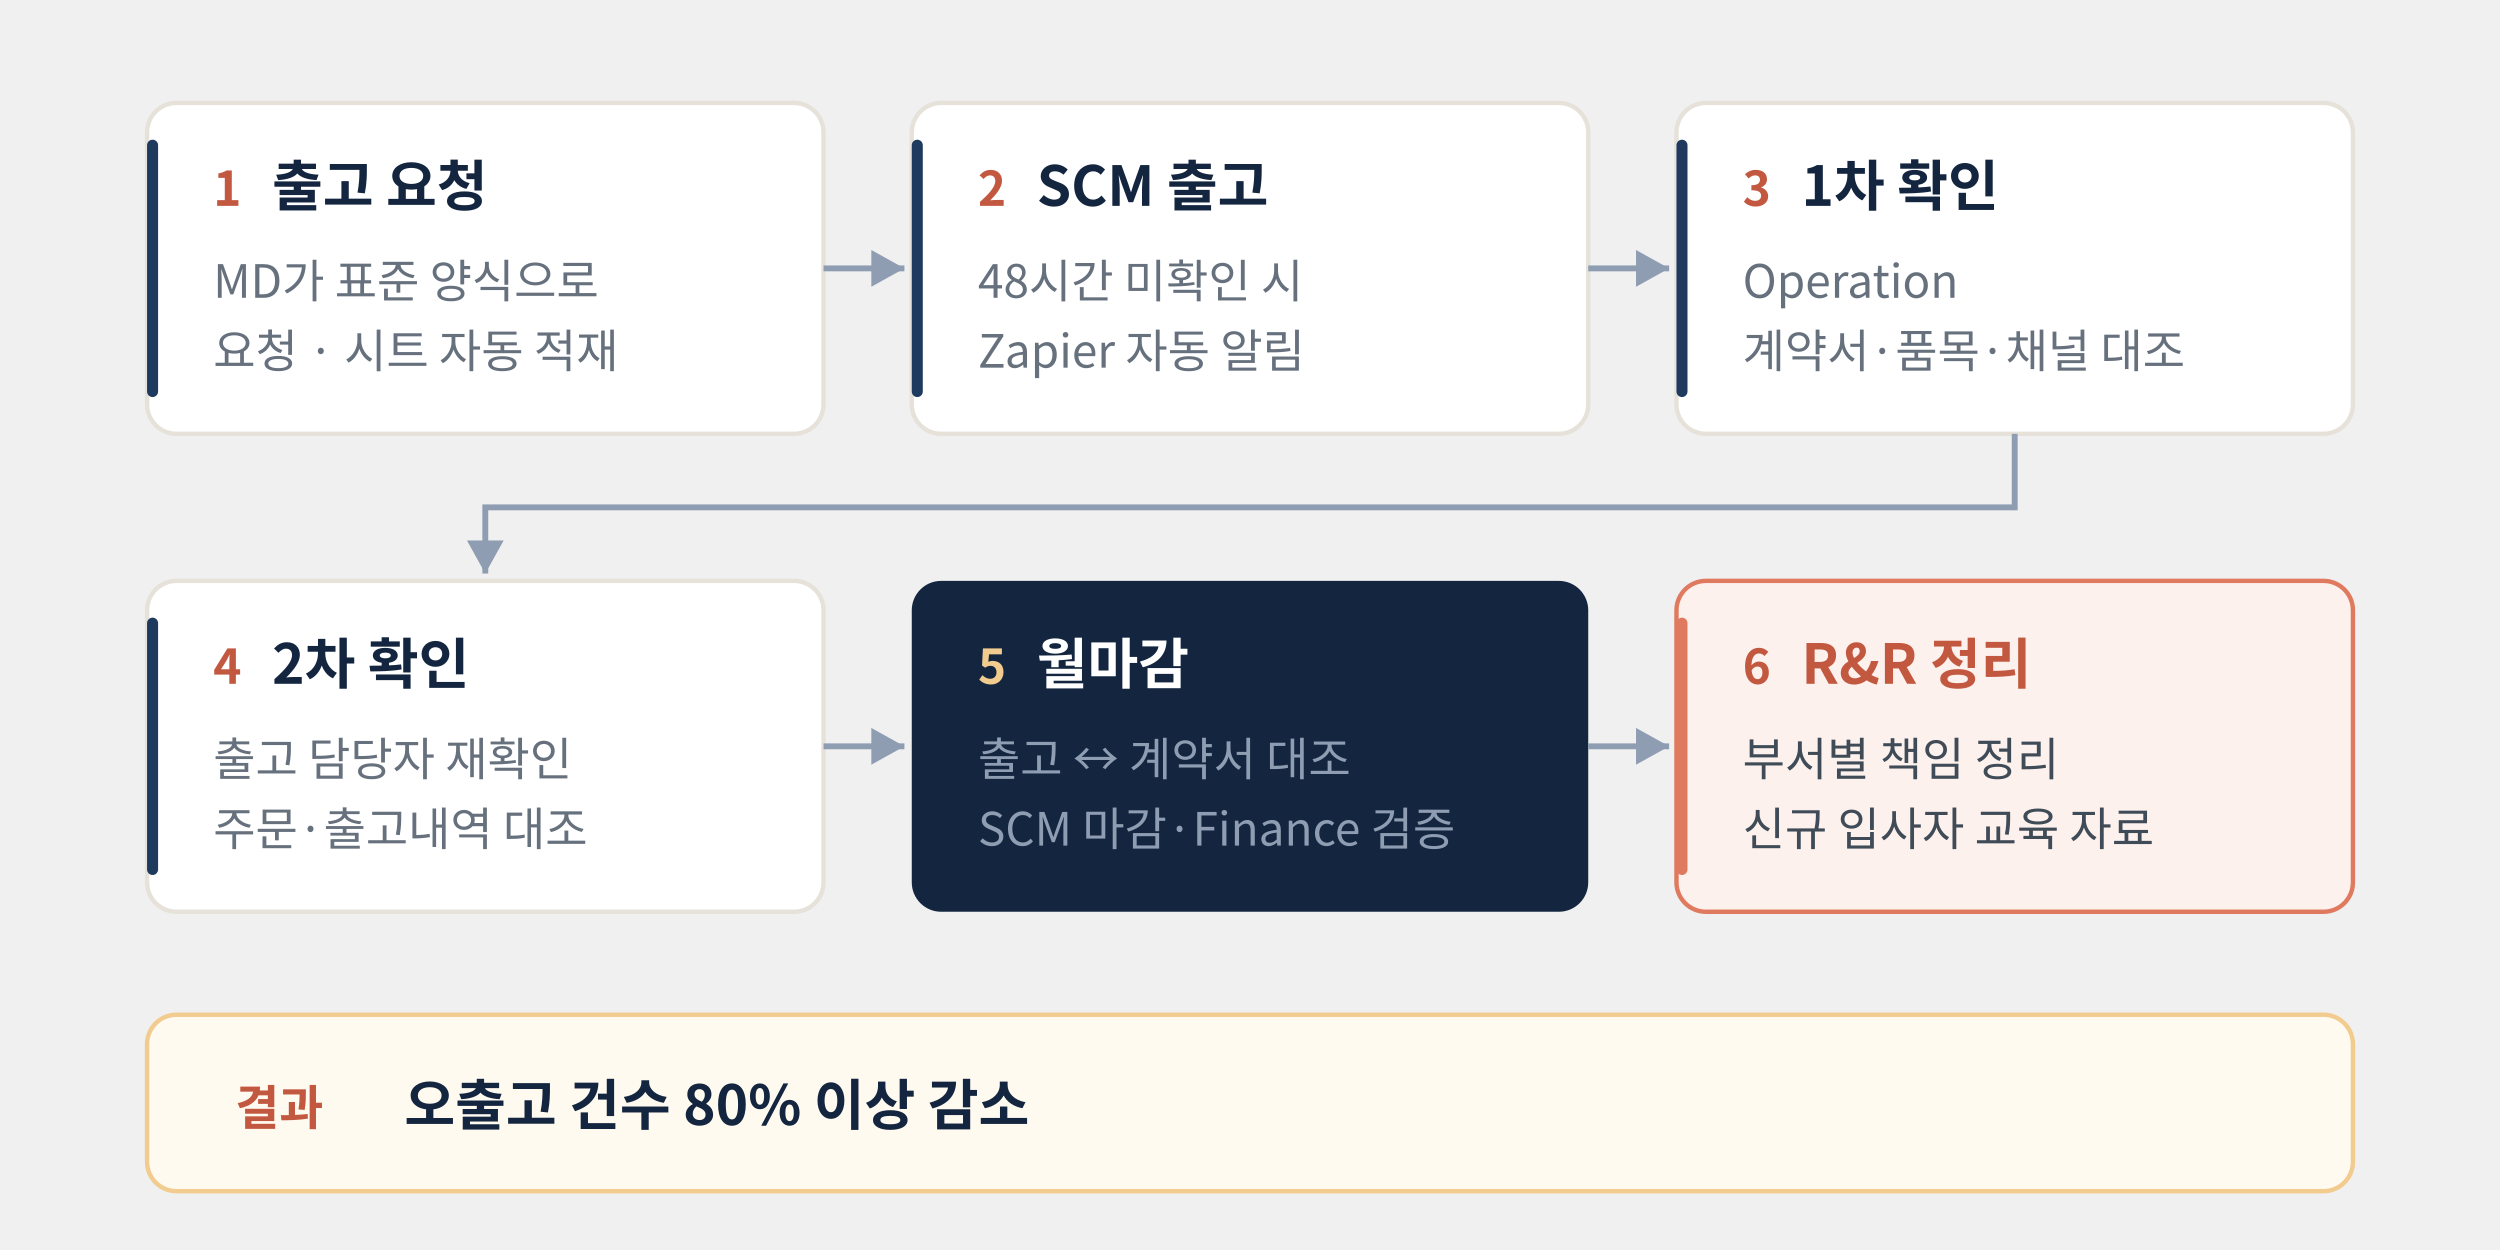
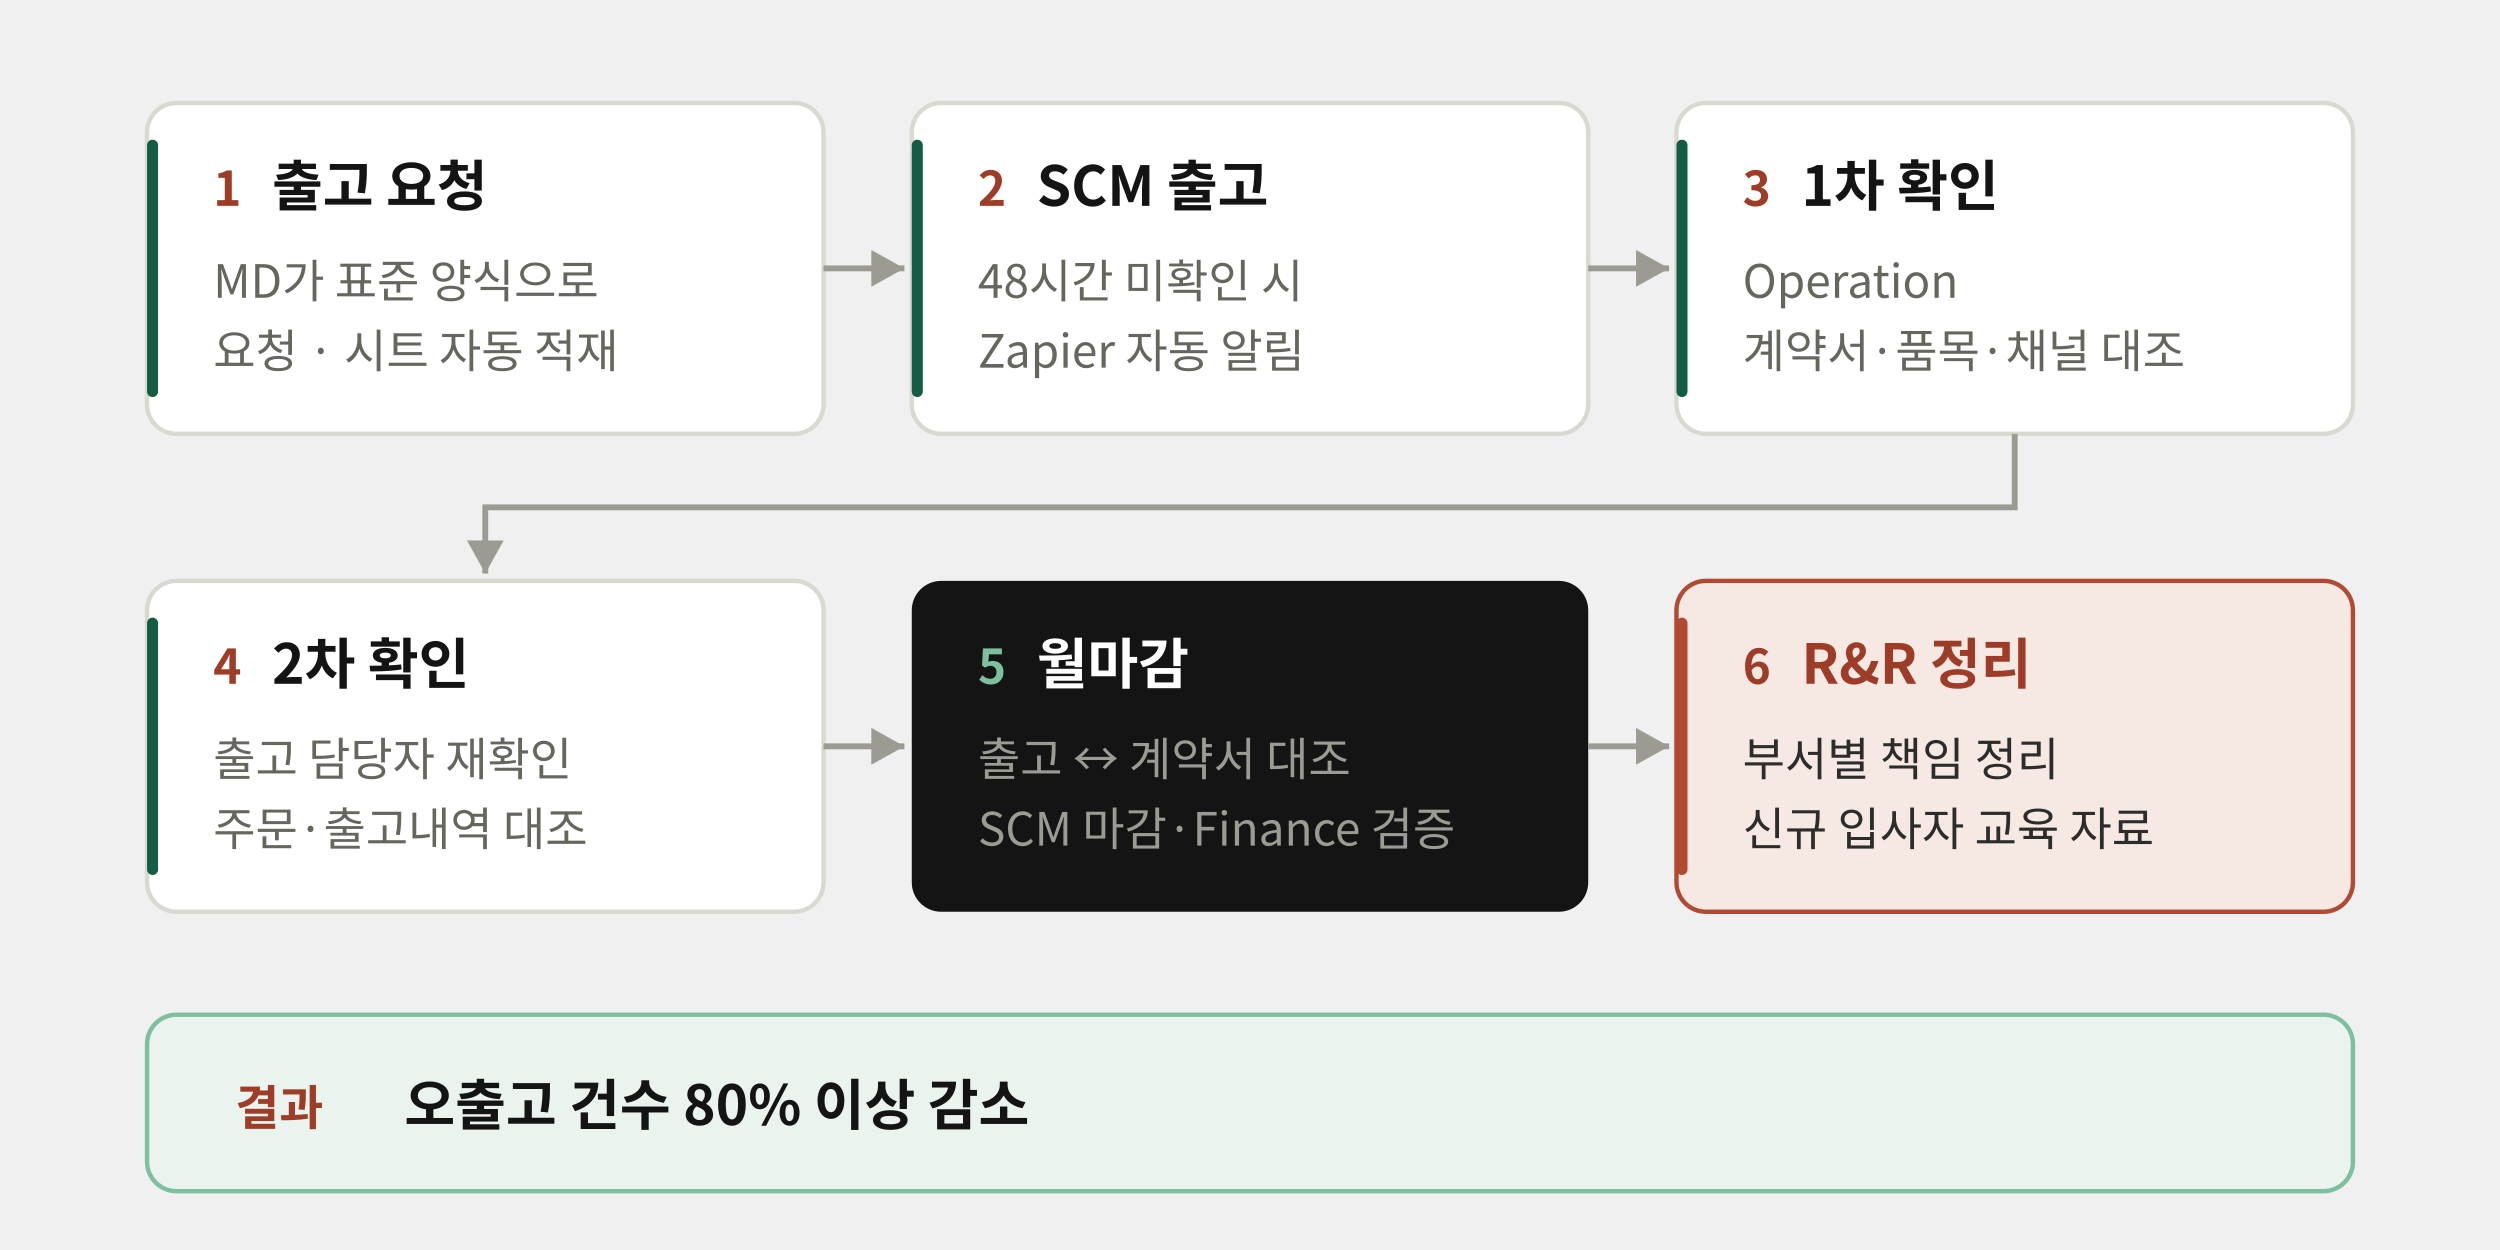
<svg xmlns="http://www.w3.org/2000/svg" viewBox="0 0 680 340" font-family="'Pretendard Variable',Pretendard,-apple-system,'Noto Sans CJK KR','Noto Sans KR',sans-serif" role="img" aria-label="출고·계약 데이터 정합성 관리 핵심 6단계: 출고 요청, SCM 출고, 1차 확인, 2차 확인, 월마감 크로스체크, 부서별 R&amp;R">
-   <rect x="40" y="28" width="184" height="90" rx="8" fill="#ffffff" stroke="#e6e2da" stroke-width="1.2" />
-   <rect x="40" y="38" width="3" height="70" rx="1.5" fill="#1e3a5f" />
-   <text x="58" y="56" font-size="13" font-weight="800" fill="#c2583f">1</text>
-   <text x="74" y="56" font-size="15" font-weight="700" fill="#13253f">출고 요청</text>
-   <text x="58" y="81" font-size="12.5" font-weight="500" fill="#66717d">MD가 표준 양식으로</text>
-   <text x="58" y="100" font-size="12.5" font-weight="500" fill="#66717d">요청 · 시트 자동 적재</text>
-   <path d="M224,73 L246,73" fill="none" stroke="#8e9db2" stroke-width="1.6" />
-   <polygon points="237,68 237,78 246,73" fill="#8e9db2" />
-   <rect x="248" y="28" width="184" height="90" rx="8" fill="#ffffff" stroke="#e6e2da" stroke-width="1.2" />
-   <rect x="248" y="38" width="3" height="70" rx="1.5" fill="#1e3a5f" />
-   <text x="266" y="56" font-size="13" font-weight="800" fill="#c2583f">2</text>
-   <text x="282" y="56" font-size="15" font-weight="700" fill="#13253f">SCM 출고</text>
-   <text x="266" y="81" font-size="12.5" font-weight="500" fill="#66717d">48시간 미확인 시</text>
-   <text x="266" y="100" font-size="12.5" font-weight="500" fill="#66717d">Zapier 자동 알림</text>
-   <path d="M432,73 L454,73" fill="none" stroke="#8e9db2" stroke-width="1.6" />
-   <polygon points="445,68 445,78 454,73" fill="#8e9db2" />
-   <rect x="456" y="28" width="184" height="90" rx="8" fill="#ffffff" stroke="#e6e2da" stroke-width="1.2" />
-   <rect x="456" y="38" width="3" height="70" rx="1.5" fill="#1e3a5f" />
-   <text x="474" y="56" font-size="13" font-weight="800" fill="#c2583f">3</text>
-   <text x="490" y="56" font-size="15" font-weight="700" fill="#13253f">1차 확인</text>
-   <text x="474" y="81" font-size="12.5" font-weight="500" fill="#66717d">Operation</text>
-   <text x="474" y="100" font-size="12.5" font-weight="500" fill="#66717d">계약서·품목·채널 대조</text>
-   <path d="M548,118 L548,138 L132,138 L132,156" fill="none" stroke="#8e9db2" stroke-width="1.6" />
-   <polygon points="127,147 137,147 132,156" fill="#8e9db2" />
-   <rect x="40" y="158" width="184" height="90" rx="8" fill="#ffffff" stroke="#e6e2da" stroke-width="1.2" />
-   <rect x="40" y="168" width="3" height="70" rx="1.5" fill="#1e3a5f" />
-   <text x="58" y="186" font-size="13" font-weight="800" fill="#c2583f">4</text>
-   <text x="74" y="186" font-size="15" font-weight="700" fill="#13253f">2차 확인</text>
-   <text x="58" y="211" font-size="12.5" font-weight="500" fill="#66717d">출고 담당자 재확인</text>
-   <text x="58" y="230" font-size="12.5" font-weight="500" fill="#66717d">주문·출고내역 대조</text>
-   <path d="M224,203 L246,203" fill="none" stroke="#8e9db2" stroke-width="1.6" />
-   <polygon points="237,198 237,208 246,203" fill="#8e9db2" />
-   <rect x="248" y="158" width="184" height="90" rx="8" fill="#13253f" />
-   <text x="266" y="186" font-size="13" font-weight="800" fill="#f2cc8f">5</text>
+   <rect x="40" y="28" width="184" height="90" rx="8" fill="#ffffff" stroke="#d9d9d2" stroke-width="1.2" />
+   <rect x="40" y="38" width="3" height="70" rx="1.5" fill="#145c43" />
+   <text x="58" y="56" font-size="13" font-weight="800" fill="#9e3d27">1</text>
+   <text x="74" y="56" font-size="15" font-weight="700" fill="#141414">출고 요청</text>
+   <text x="58" y="81" font-size="12.5" font-weight="500" fill="#66665f">MD가 표준 양식으로</text>
+   <text x="58" y="100" font-size="12.5" font-weight="500" fill="#66665f">요청 · 시트 자동 적재</text>
+   <path d="M224,73 L246,73" fill="none" stroke="#9b9b93" stroke-width="1.6" />
+   <polygon points="237,68 237,78 246,73" fill="#9b9b93" />
+   <rect x="248" y="28" width="184" height="90" rx="8" fill="#ffffff" stroke="#d9d9d2" stroke-width="1.2" />
+   <rect x="248" y="38" width="3" height="70" rx="1.5" fill="#145c43" />
+   <text x="266" y="56" font-size="13" font-weight="800" fill="#9e3d27">2</text>
+   <text x="282" y="56" font-size="15" font-weight="700" fill="#141414">SCM 출고</text>
+   <text x="266" y="81" font-size="12.5" font-weight="500" fill="#66665f">48시간 미확인 시</text>
+   <text x="266" y="100" font-size="12.5" font-weight="500" fill="#66665f">Zapier 자동 알림</text>
+   <path d="M432,73 L454,73" fill="none" stroke="#9b9b93" stroke-width="1.6" />
+   <polygon points="445,68 445,78 454,73" fill="#9b9b93" />
+   <rect x="456" y="28" width="184" height="90" rx="8" fill="#ffffff" stroke="#d9d9d2" stroke-width="1.2" />
+   <rect x="456" y="38" width="3" height="70" rx="1.5" fill="#145c43" />
+   <text x="474" y="56" font-size="13" font-weight="800" fill="#9e3d27">3</text>
+   <text x="490" y="56" font-size="15" font-weight="700" fill="#141414">1차 확인</text>
+   <text x="474" y="81" font-size="12.5" font-weight="500" fill="#66665f">Operation</text>
+   <text x="474" y="100" font-size="12.5" font-weight="500" fill="#66665f">계약서·품목·채널 대조</text>
+   <path d="M548,118 L548,138 L132,138 L132,156" fill="none" stroke="#9b9b93" stroke-width="1.6" />
+   <polygon points="127,147 137,147 132,156" fill="#9b9b93" />
+   <rect x="40" y="158" width="184" height="90" rx="8" fill="#ffffff" stroke="#d9d9d2" stroke-width="1.2" />
+   <rect x="40" y="168" width="3" height="70" rx="1.5" fill="#145c43" />
+   <text x="58" y="186" font-size="13" font-weight="800" fill="#9e3d27">4</text>
+   <text x="74" y="186" font-size="15" font-weight="700" fill="#141414">2차 확인</text>
+   <text x="58" y="211" font-size="12.5" font-weight="500" fill="#66665f">출고 담당자 재확인</text>
+   <text x="58" y="230" font-size="12.5" font-weight="500" fill="#66665f">주문·출고내역 대조</text>
+   <path d="M224,203 L246,203" fill="none" stroke="#9b9b93" stroke-width="1.6" />
+   <polygon points="237,198 237,208 246,203" fill="#9b9b93" />
+   <rect x="248" y="158" width="184" height="90" rx="8" fill="#141414" />
+   <text x="266" y="186" font-size="13" font-weight="800" fill="#7dbf9e">5</text>
  <text x="282" y="186" font-size="15" font-weight="700" fill="#ffffff">월마감</text>
-   <text x="266" y="211" font-size="12.5" font-weight="500" fill="#8e9db2">출고 ↔ 계약서 대조</text>
-   <text x="266" y="230" font-size="12.5" font-weight="500" fill="#8e9db2">SCM 마감·Finance 검증</text>
-   <path d="M432,203 L454,203" fill="none" stroke="#8e9db2" stroke-width="1.6" />
-   <polygon points="445,198 445,208 454,203" fill="#8e9db2" />
-   <rect x="456" y="158" width="184" height="90" rx="8" fill="#fdf1ed" stroke="#e07a5f" stroke-width="1.2" />
-   <rect x="456" y="168" width="3" height="70" rx="1.5" fill="#e07a5f" />
-   <text x="474" y="186" font-size="13" font-weight="800" fill="#c2583f">6</text>
-   <text x="490" y="186" font-size="15" font-weight="700" fill="#c2583f">R&amp;R 정리</text>
-   <text x="474" y="211" font-size="12.5" font-weight="500" fill="#3f4b57">부서별 책임 정리</text>
-   <text x="474" y="230" font-size="12.5" font-weight="500" fill="#3f4b57">신규 입사자 교육 자료</text>
-   <rect x="40" y="276" width="600" height="48" rx="8" fill="#fffaf0" stroke="#f2cc8f" stroke-width="1.2" />
-   <text x="64" y="306" font-size="13" font-weight="700" fill="#c2583f">결과</text>
-   <text x="110" y="306" font-size="15" font-weight="700" fill="#13253f">오출고 건수 80% 이상 감소</text>
+   <text x="266" y="211" font-size="12.5" font-weight="500" fill="#9b9b93">출고 ↔ 계약서 대조</text>
+   <text x="266" y="230" font-size="12.5" font-weight="500" fill="#9b9b93">SCM 마감·Finance 검증</text>
+   <path d="M432,203 L454,203" fill="none" stroke="#9b9b93" stroke-width="1.6" />
+   <polygon points="445,198 445,208 454,203" fill="#9b9b93" />
+   <rect x="456" y="158" width="184" height="90" rx="8" fill="#f6e9e4" stroke="#b04a33" stroke-width="1.2" />
+   <rect x="456" y="168" width="3" height="70" rx="1.5" fill="#b04a33" />
+   <text x="474" y="186" font-size="13" font-weight="800" fill="#9e3d27">6</text>
+   <text x="490" y="186" font-size="15" font-weight="700" fill="#9e3d27">R&amp;R 정리</text>
+   <text x="474" y="211" font-size="12.5" font-weight="500" fill="#2c2c2a">부서별 책임 정리</text>
+   <text x="474" y="230" font-size="12.5" font-weight="500" fill="#2c2c2a">신규 입사자 교육 자료</text>
+   <rect x="40" y="276" width="600" height="48" rx="8" fill="#eaf3ee" stroke="#7dbf9e" stroke-width="1.2" />
+   <text x="64" y="306" font-size="13" font-weight="700" fill="#9e3d27">결과</text>
+   <text x="110" y="306" font-size="15" font-weight="700" fill="#141414">오출고 건수 80% 이상 감소</text>
</svg>
